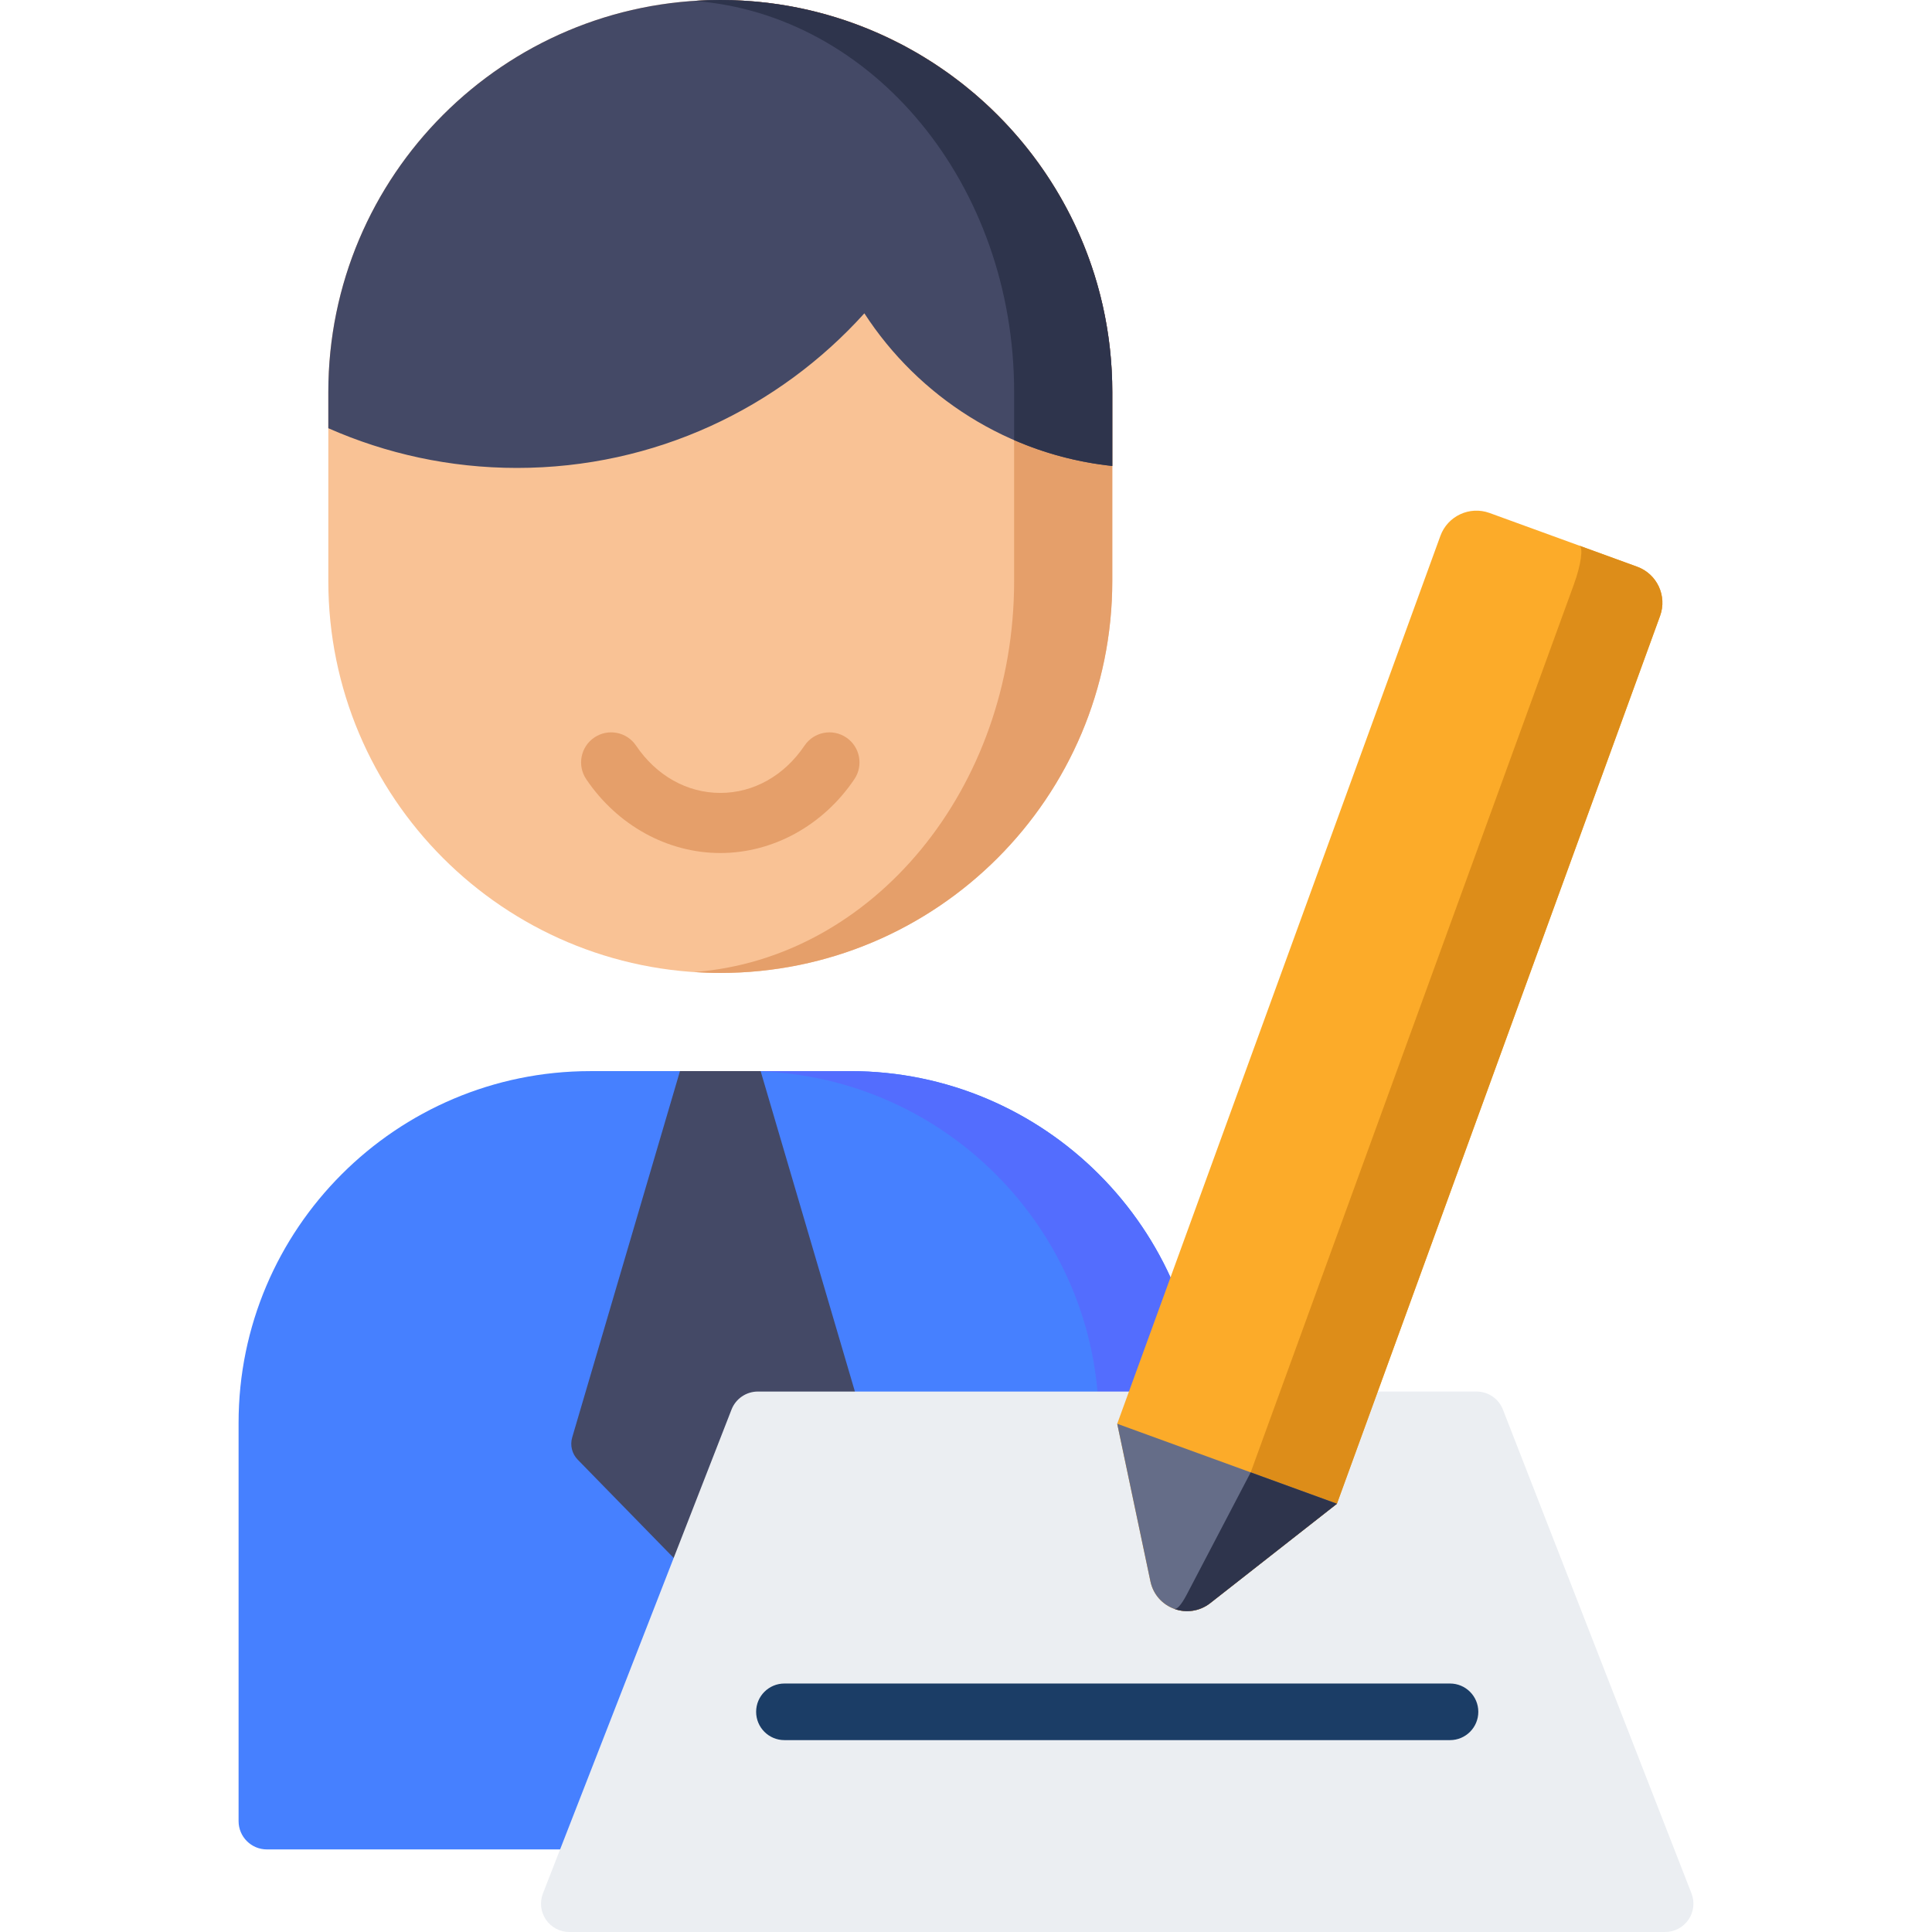
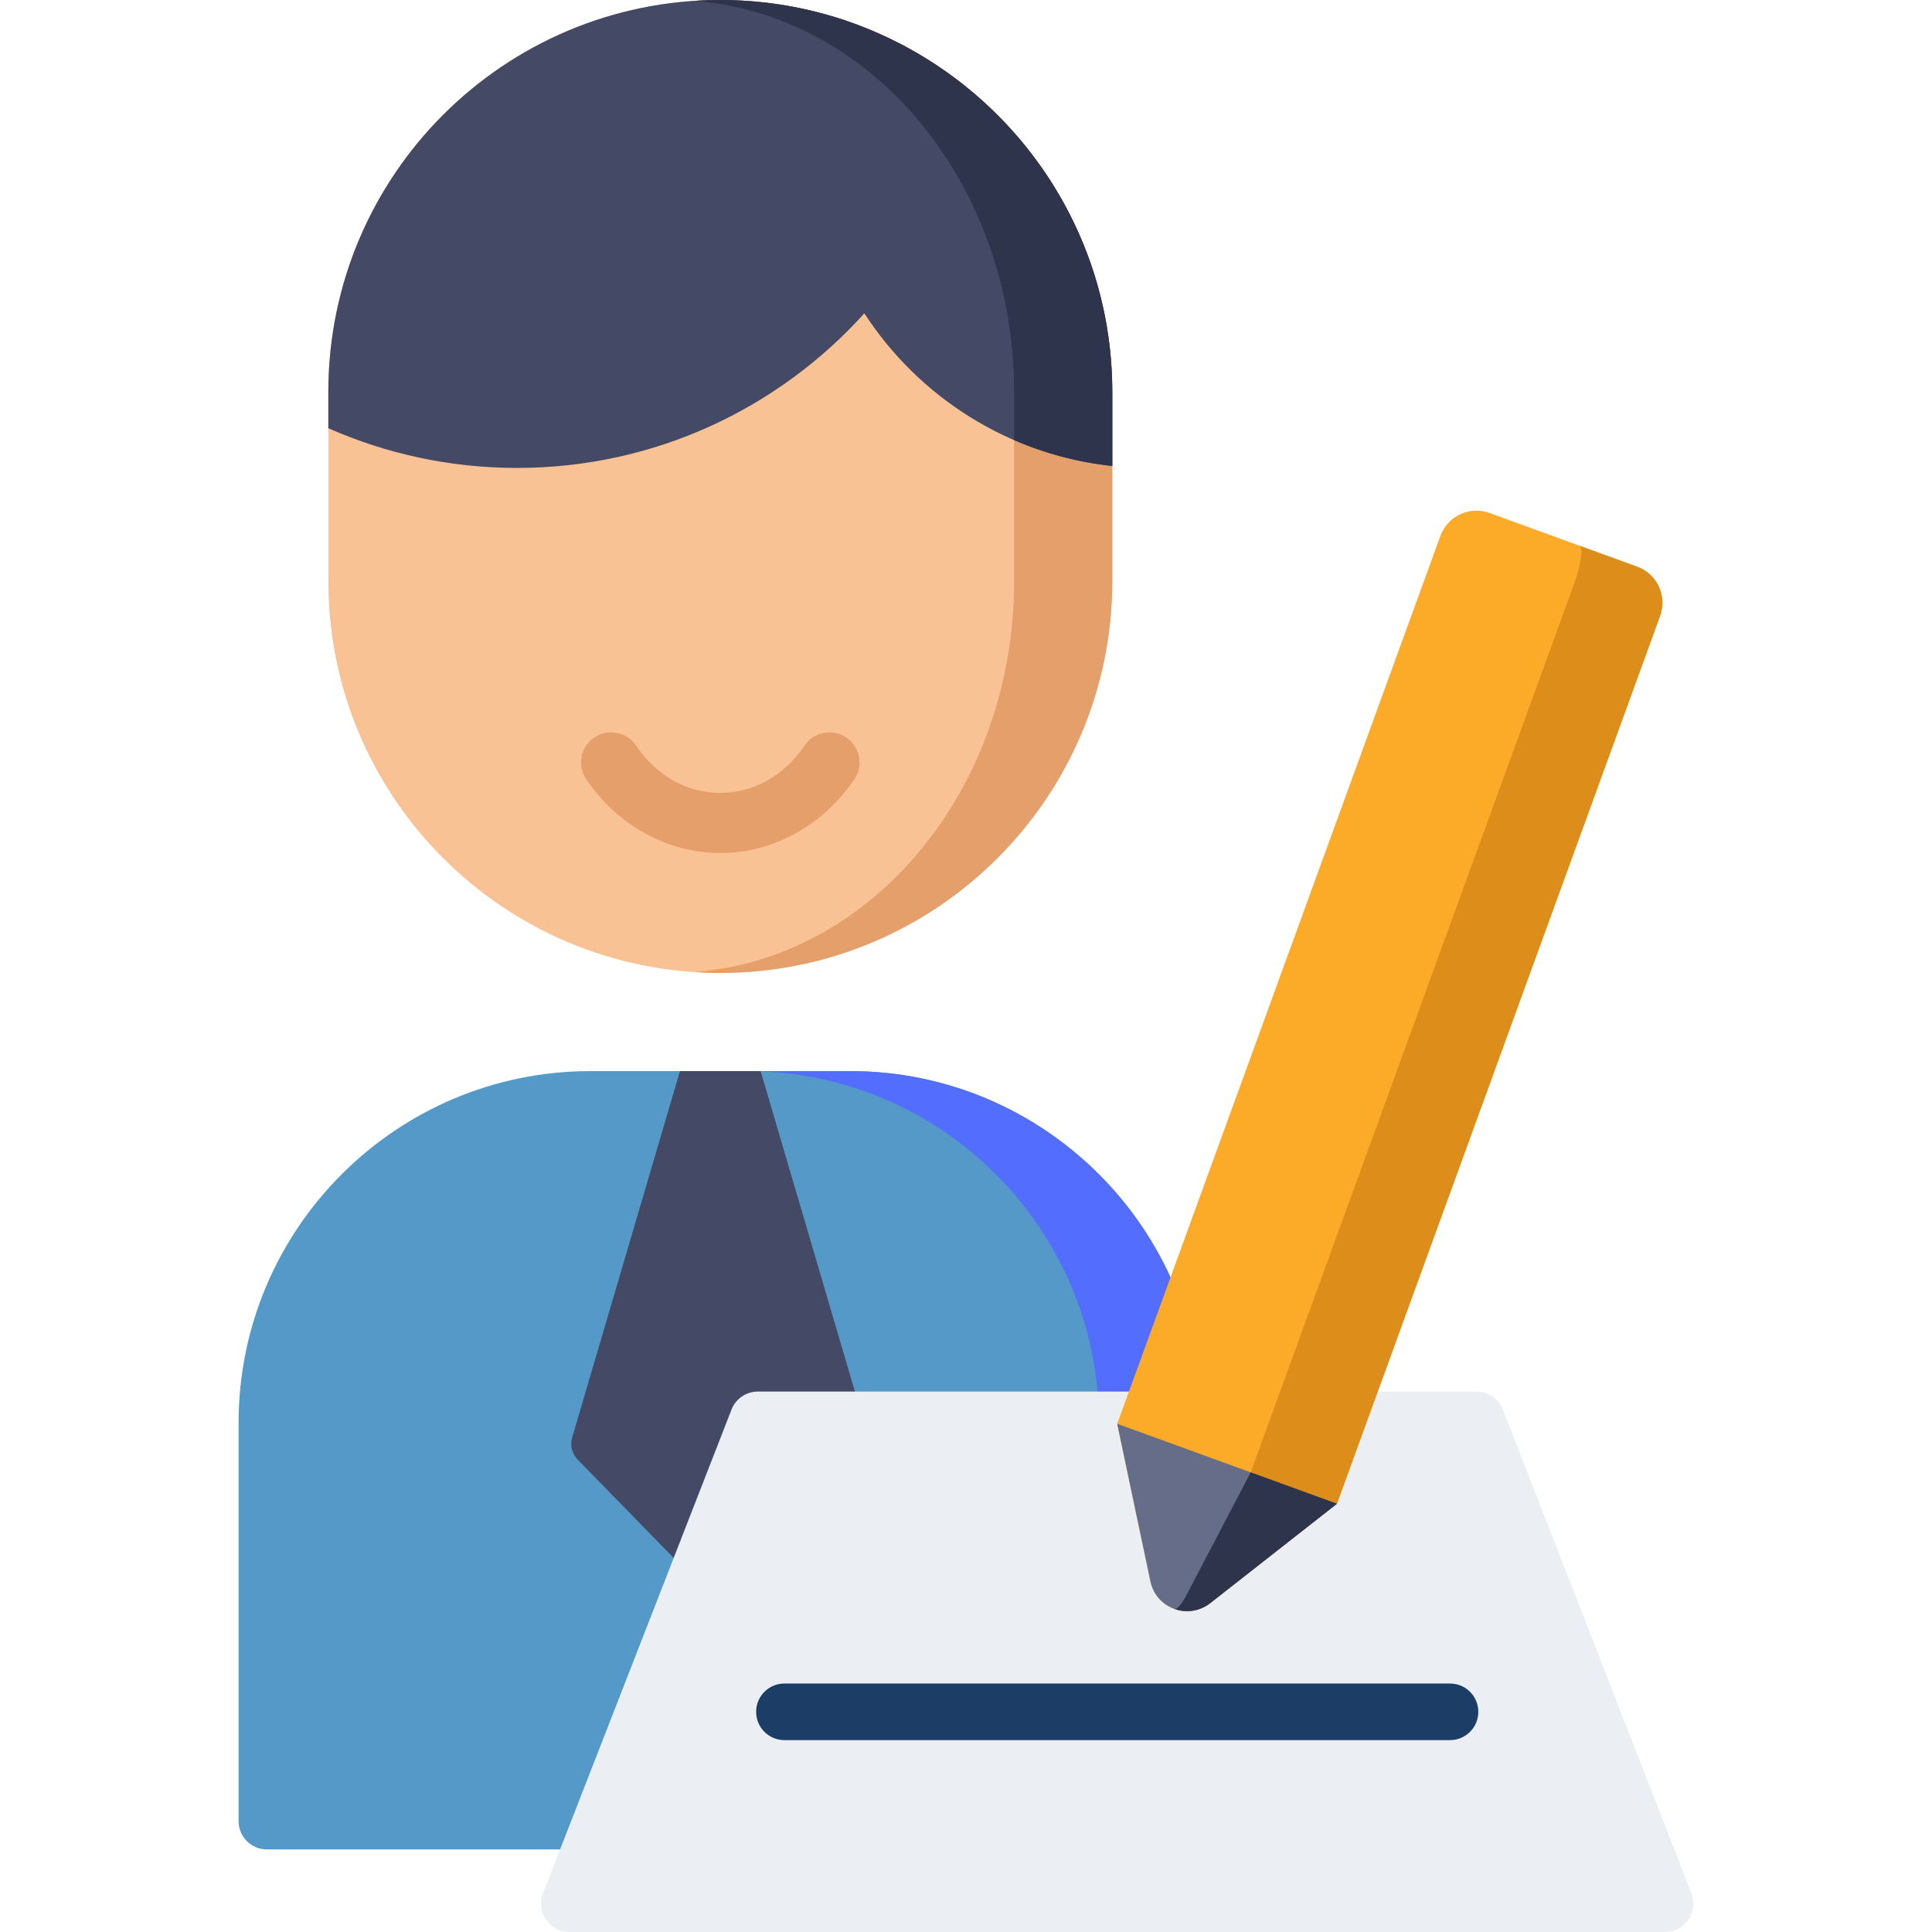
<svg xmlns="http://www.w3.org/2000/svg" version="1.1" id="Capa_1" x="0px" y="0px" viewBox="0 0 512.001 512.001" style="enable-background:new 0 0 512.001 512.001;" xml:space="preserve" width="512px" height="512px" class="">
  <g>
-     <path style="fill:#4680FF" d="M225.341,283.859h-68.906c-51.395,0-93.208,41.813-93.208,93.208v105.55c0,4.142,3.358,7.5,7.5,7.5  h240.321c4.142,0,7.5-3.358,7.5-7.5v-105.55C318.549,325.672,276.736,283.859,225.341,283.859z" data-original="#5C9CEE" class="" data-old_color="#5C9CEE" />
+     <path style="fill:#5499C7" d="M225.341,283.859h-68.906c-51.395,0-93.208,41.813-93.208,93.208v105.55c0,4.142,3.358,7.5,7.5,7.5  h240.321c4.142,0,7.5-3.358,7.5-7.5v-105.55C318.549,325.672,276.736,283.859,225.341,283.859z" data-original="#5C9CEE" class="" data-old_color="#5C9CEE" />
    <path style="fill:#536DFE" d="M225.341,283.859h-27.333c51.395,0,93.208,41.813,93.208,93.208v105.55c0,4.142-3.358,7.5-7.5,7.5  h27.333c4.142,0,7.5-3.358,7.5-7.5v-105.55C318.549,325.672,276.736,283.859,225.341,283.859z" data-original="#3580D3" class="active-path" data-old_color="#3580D3" />
    <path style="fill:#444966;" d="M201.577,283.859h-21.379l-28.561,97.077c-0.613,2.082-0.053,4.332,1.463,5.885l33.494,34.305  c2.354,2.411,6.232,2.411,8.586,0l33.494-34.305c1.516-1.553,2.076-3.803,1.463-5.885L201.577,283.859z" data-original="#444966" class="" />
    <path style="fill:#F9C295;" d="M190.888,0L190.888,0c-57.371,0-103.88,46.509-103.88,103.88v50.083  c0,57.372,46.509,103.88,103.88,103.88l0,0c57.371,0,103.88-46.509,103.88-103.88V103.88C294.768,46.509,248.259,0,190.888,0z" data-original="#F9C295" />
    <path style="fill:#E59F6A;" d="M190.888,0c-2.332,0-4.644,0.085-6.938,0.236c47.357,3.571,84.805,48.605,84.805,103.644v50.082  c0,55.04-37.447,100.073-84.805,103.644c2.294,0.151,4.606,0.236,6.938,0.236c57.371,0,103.88-46.509,103.88-103.88V103.88  C294.768,46.509,248.259,0,190.888,0z" data-original="#E59F6A" />
    <path style="fill:#444966;" d="M258.476,25.044c0.001-0.004,0.002-0.008,0.003-0.012c-0.192-0.164-0.392-0.318-0.585-0.481  c-0.796-0.672-1.599-1.336-2.415-1.984c-0.372-0.296-0.748-0.586-1.123-0.877c-0.748-0.578-1.503-1.147-2.266-1.704  c-0.445-0.326-0.893-0.648-1.344-0.967c-0.7-0.494-1.406-0.978-2.119-1.455c-0.524-0.351-1.047-0.7-1.577-1.042  c-0.639-0.411-1.286-0.811-1.935-1.209c-0.614-0.377-1.226-0.754-1.848-1.119c-0.548-0.321-1.105-0.628-1.66-0.939  c-0.731-0.411-1.46-0.823-2.202-1.216c-0.382-0.202-0.771-0.392-1.155-0.589C224.047,4.148,207.959,0,190.888,0  c-57.371,0-103.88,46.509-103.88,103.88v9.603c15.297,6.749,32.199,10.524,49.993,10.524c36.541,0,69.371-15.824,92.065-40.971  c14.35,22.111,38.156,37.519,65.702,40.452V103.88C294.768,72.328,280.684,44.088,258.476,25.044z" data-original="#444966" class="" />
    <path style="fill:#2E344C;" d="M294.614,98.241c-0.018-0.342-0.043-0.683-0.065-1.024c-0.038-0.595-0.077-1.189-0.124-1.781  c-0.028-0.35-0.061-0.698-0.093-1.047c-0.053-0.584-0.108-1.167-0.171-1.749c-0.037-0.343-0.077-0.685-0.117-1.027  c-0.07-0.591-0.143-1.18-0.223-1.768c-0.044-0.323-0.089-0.645-0.135-0.967c-0.089-0.616-0.184-1.23-0.284-1.842  c-0.047-0.287-0.093-0.575-0.143-0.861c-0.115-0.668-0.237-1.334-0.365-1.998c-0.043-0.224-0.085-0.45-0.129-0.674  c-0.155-0.777-0.319-1.551-0.491-2.322c-0.024-0.107-0.046-0.215-0.07-0.322c-5.012-22.117-17.089-41.548-33.728-55.815  c0.001-0.004,0.002-0.008,0.003-0.012c-0.192-0.164-0.393-0.318-0.585-0.48c-0.796-0.673-1.599-1.336-2.415-1.984  c-0.372-0.296-0.748-0.586-1.123-0.877c-0.748-0.578-1.503-1.147-2.266-1.704c-0.445-0.326-0.893-0.648-1.344-0.967  c-0.7-0.494-1.406-0.978-2.119-1.455c-0.524-0.351-1.047-0.7-1.577-1.042c-0.639-0.411-1.286-0.811-1.935-1.209  c-0.614-0.377-1.226-0.754-1.848-1.119c-0.548-0.321-1.105-0.628-1.66-0.939c-0.731-0.411-1.46-0.823-2.202-1.216  c-0.382-0.202-0.771-0.392-1.155-0.589c-10.64-5.471-22.338-9.17-34.713-10.682c-0.058-0.007-0.115-0.013-0.173-0.02  c-0.89-0.107-1.785-0.201-2.682-0.286c-0.238-0.022-0.477-0.043-0.715-0.064c-0.728-0.064-1.459-0.118-2.192-0.166  c-0.303-0.02-0.606-0.04-0.91-0.058c-0.705-0.04-1.412-0.071-2.12-0.096c-0.296-0.011-0.591-0.025-0.888-0.034  c-0.969-0.027-1.941-0.044-2.916-0.044c-0.017,0-0.035-0.001-0.052-0.001c-1.117,0-2.229,0.022-3.336,0.059  c-0.128,0.004-0.256,0.01-0.385,0.015c-1.076,0.04-2.149,0.092-3.217,0.163c47.357,3.571,84.805,48.605,84.805,103.644v12.754  c8.119,3.519,16.858,5.879,26.013,6.854V103.88c0-0.946-0.014-1.888-0.039-2.828c-0.008-0.291-0.023-0.581-0.033-0.872  C294.673,99.533,294.649,98.885,294.614,98.241z" data-original="#2E344C" />
    <path style="fill:#E59F6A;" d="M190.891,226.06c-13.981,0-27.264-7.312-35.531-19.558c-2.461-3.645-1.501-8.595,2.144-11.056  c3.645-2.462,8.596-1.501,11.056,2.144c5.382,7.972,13.521,12.543,22.332,12.543c8.812,0,16.947-4.57,22.318-12.539  c2.459-3.646,7.408-4.61,11.054-2.152c3.647,2.458,4.61,7.408,2.152,11.054C218.158,218.747,204.878,226.06,190.891,226.06z" data-original="#E59F6A" />
    <path style="fill:#EBEEF2;" d="M448.263,501.777l-49.972-128.226c-1.123-2.88-3.897-4.777-6.988-4.777H200.847  c-3.091,0-5.866,1.896-6.988,4.777l-49.972,128.226c-0.899,2.308-0.601,4.911,0.796,6.956c1.398,2.045,3.715,3.268,6.192,3.268  h290.399c2.477,0,4.794-1.223,6.192-3.268C448.864,506.688,449.162,504.084,448.263,501.777z" data-original="#EBEEF2" />
    <path style="fill:#1B3D66;" d="M384.268,461.151H207.882c-4.142,0-7.5-3.358-7.5-7.5s3.358-7.5,7.5-7.5h176.387  c4.142,0,7.5,3.358,7.5,7.5S388.41,461.151,384.268,461.151z" data-original="#1B3D66" />
    <path style="fill:#FCAB29;" d="M354.303,398.509L320.71,424.85c-5.783,4.534-14.316,1.428-15.832-5.762l-8.803-41.771  l85.639-235.292c1.921-5.278,7.757-8,13.036-6.079l39.113,14.236c5.278,1.921,8,7.757,6.079,13.036L354.303,398.509z" data-original="#FCAB29" />
    <path style="fill:#DD8D19;" d="M433.864,150.181l-15.352-5.588c1.135,0.413,0.497,5.027-1.424,10.305L331.449,390.19l-16.953,32.397  c-1.459,2.789-2.647,4.016-3.302,3.777c3.046,1.109,6.625,0.751,9.516-1.516l33.593-26.34l85.639-235.293  C441.863,157.938,439.142,152.102,433.864,150.181z" data-original="#DD8D19" />
    <path style="fill:#656D88" d="M320.709,424.85l33.593-26.34l-58.228-21.193l8.803,41.771  C306.393,426.278,314.927,429.384,320.709,424.85z" data-original="#656D88" class="" data-old_color="#656D88" />
    <path style="fill:#2E344C;" d="M354.303,398.509l-22.854-8.318l-16.953,32.397c-1.459,2.789-2.647,4.016-3.302,3.777  c2.151,0.783,4.565,0.816,6.819-0.02c0.937-0.347,1.848-0.83,2.697-1.495L354.303,398.509z" data-original="#2E344C" />
  </g>
</svg>
